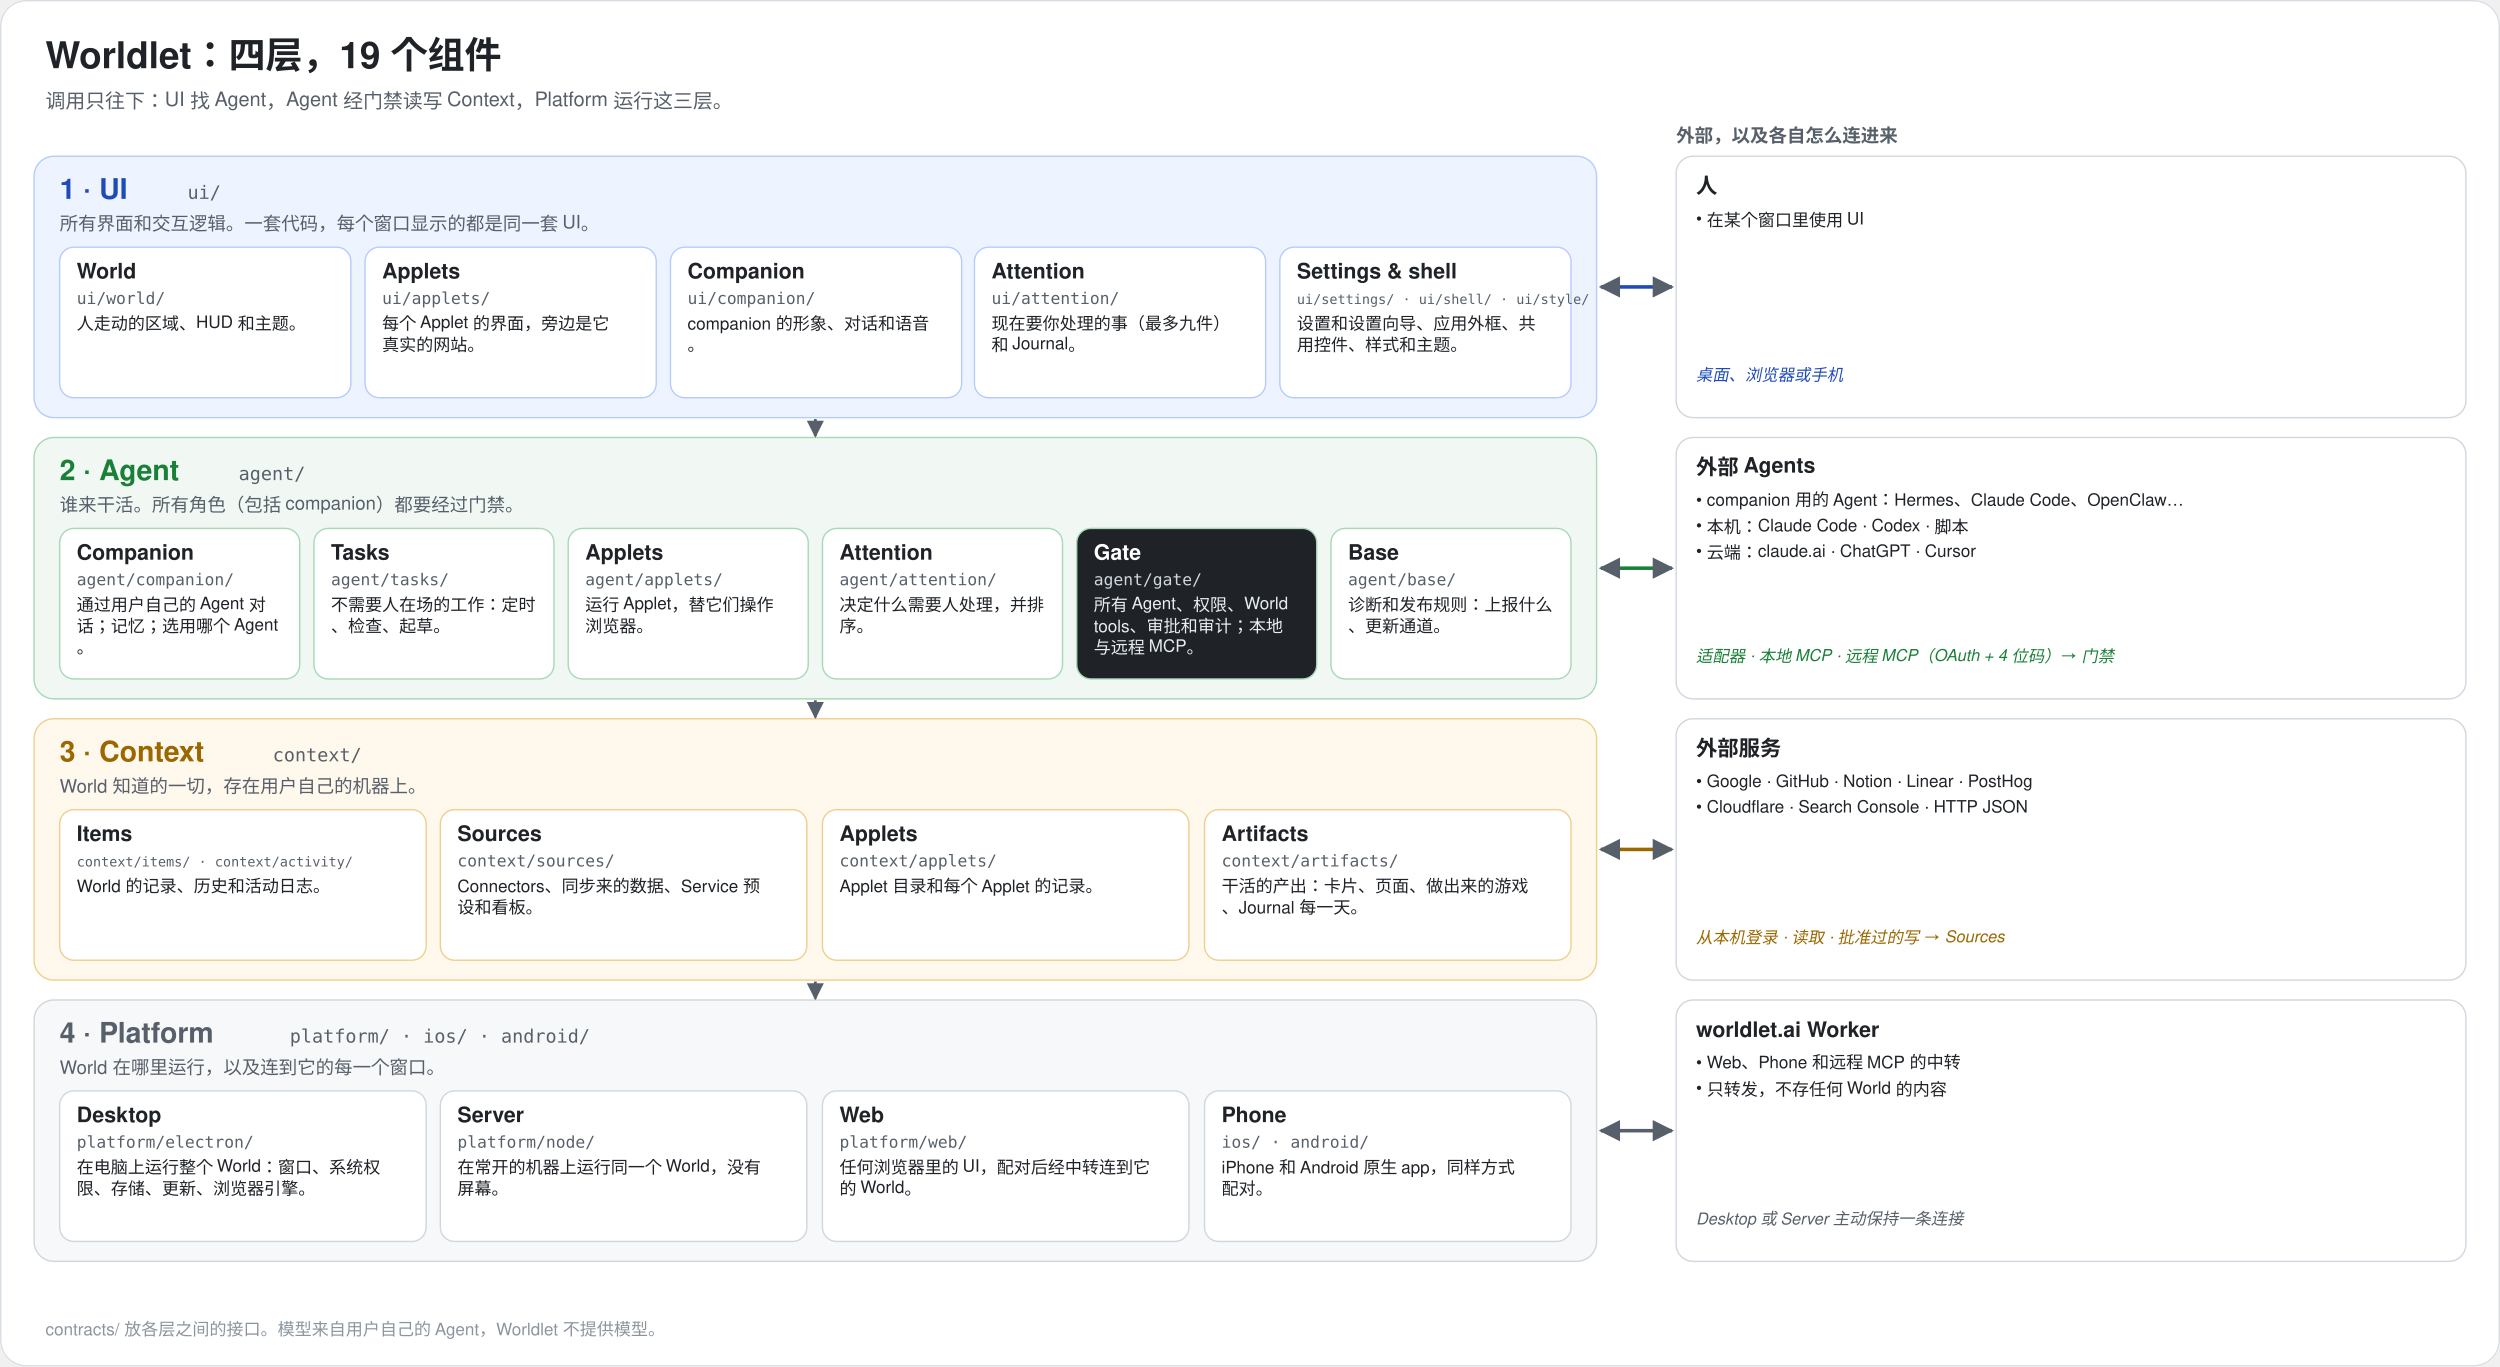
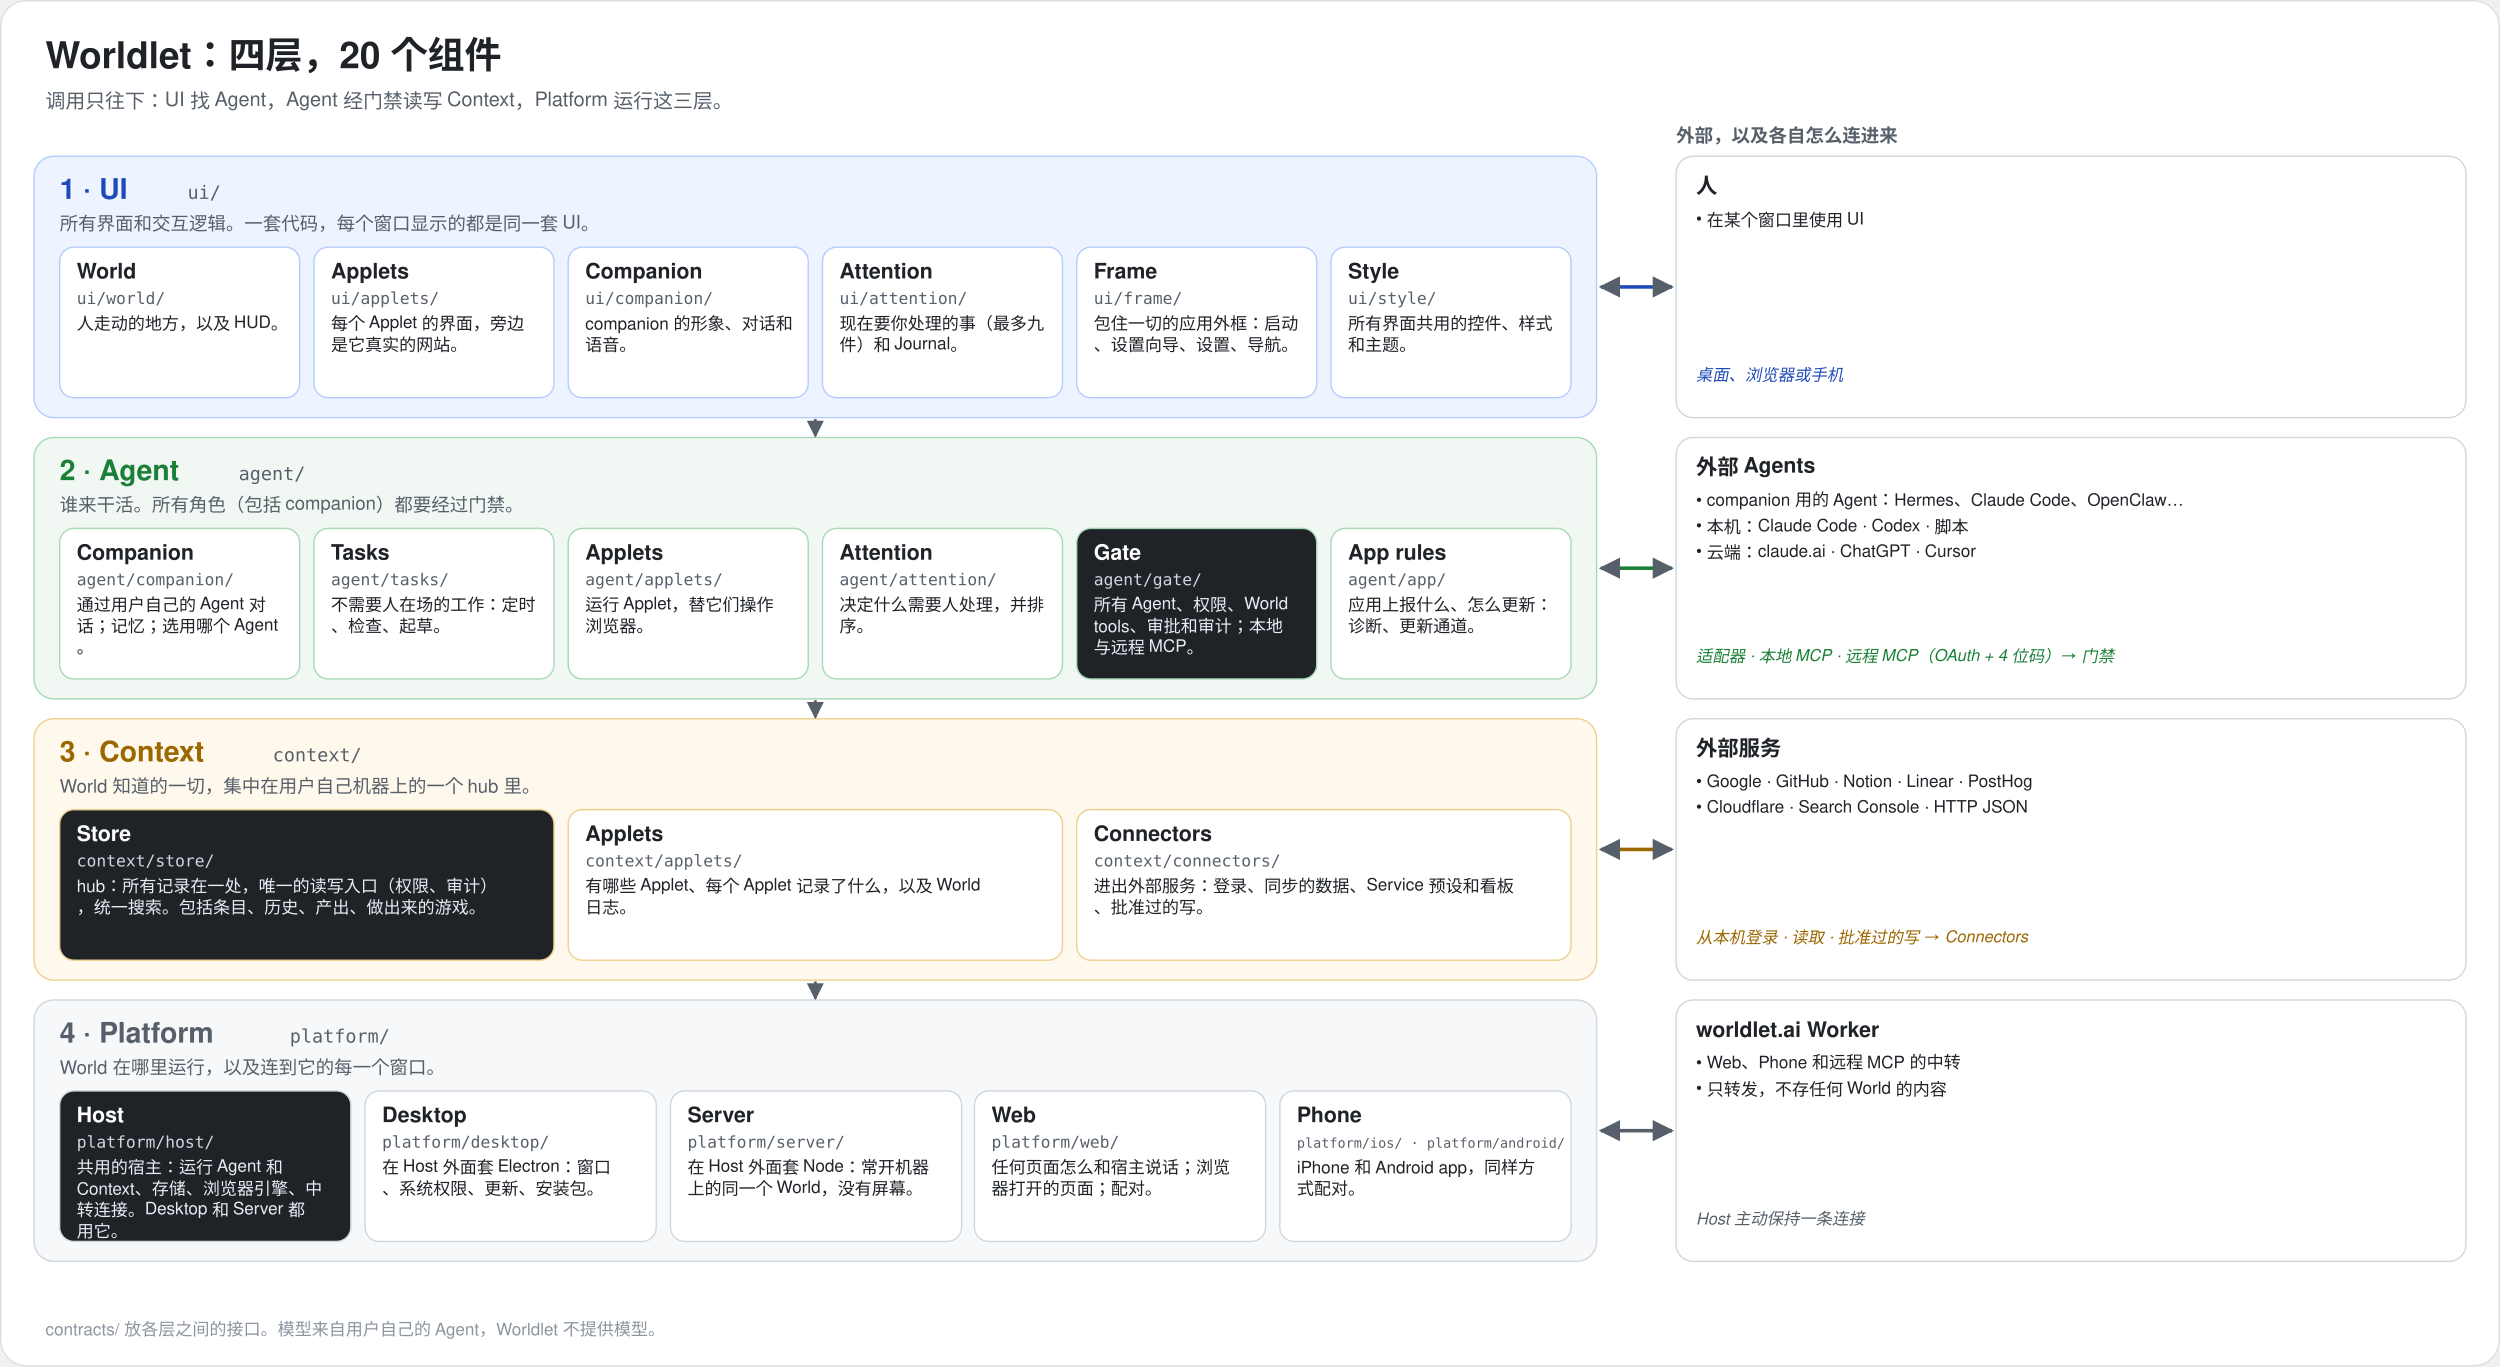
<svg xmlns="http://www.w3.org/2000/svg" width="1760" height="962" viewBox="0 0 1760 962" font-family="-apple-system, 'Segoe UI', Helvetica, Arial, sans-serif">
  <defs>
    <marker id="ar" viewBox="0 0 10 10" refX="9" refY="5" markerWidth="6" markerHeight="6" orient="auto-start-reverse">
      <path d="M0 0L10 5L0 10z" fill="#57606A" />
    </marker>
  </defs>
  <rect width="1760" height="962" rx="18" fill="#FFFFFF" />
  <rect x="0.5" y="0.5" width="1759" height="961" rx="18" fill="none" stroke="#D8DDE4" />
-   <text x="32" y="48" font-size="26" font-weight="700" fill="#1F2328">Worldlet：四层，19 个组件</text>
+   <text x="32" y="48" font-size="26" font-weight="700" fill="#1F2328">Worldlet：四层，20 个组件</text>
  <text x="32" y="76" font-size="14" fill="#57606A">调用只往下：UI 找 Agent，Agent 经门禁读写 Context，Platform 运行这三层。</text>
  <rect x="24" y="110" width="1100" height="184" rx="14" fill="#EEF4FF" stroke="#B6CCFE" />
  <text x="42" y="140" font-size="20" font-weight="800" fill="#1F4BB8">1 · UI</text>
  <text x="132" y="140" font-size="13" font-family="ui-monospace, Menlo, monospace" fill="#57606A">ui/</text>
  <text x="42" y="162" font-size="13" fill="#57606A">所有界面和交互逻辑。一套代码，每个窗口显示的都是同一套 UI。</text>
-   <rect x="42" y="174" width="205" height="106" rx="10" fill="#FFFFFF" stroke="#B6CCFE" />
+   <rect x="42" y="174" width="169" height="106" rx="10" fill="#FFFFFF" stroke="#B6CCFE" />
  <text x="54" y="196" font-size="15" font-weight="700" fill="#1F2328">World</text>
  <text x="54" y="214" font-size="11.5" font-family="ui-monospace, Menlo, monospace" fill="#57606A">ui/world/</text>
-   <text x="54" y="232" font-size="12" fill="#1F2328">人走动的区域、HUD 和主题。</text>
-   <rect x="257" y="174" width="205" height="106" rx="10" fill="#FFFFFF" stroke="#B6CCFE" />
-   <text x="269" y="196" font-size="15" font-weight="700" fill="#1F2328">Applets</text>
-   <text x="269" y="214" font-size="11.5" font-family="ui-monospace, Menlo, monospace" fill="#57606A">ui/applets/</text>
-   <text x="269" y="232" font-size="12" fill="#1F2328">每个 Applet 的界面，旁边是它</text>
-   <text x="269" y="247" font-size="12" fill="#1F2328">真实的网站。</text>
-   <rect x="472" y="174" width="205" height="106" rx="10" fill="#FFFFFF" stroke="#B6CCFE" />
-   <text x="484" y="196" font-size="15" font-weight="700" fill="#1F2328">Companion</text>
-   <text x="484" y="214" font-size="11.5" font-family="ui-monospace, Menlo, monospace" fill="#57606A">ui/companion/</text>
-   <text x="484" y="232" font-size="12" fill="#1F2328">companion 的形象、对话和语音</text>
-   <text x="484" y="247" font-size="12" fill="#1F2328">。</text>
-   <rect x="686" y="174" width="205" height="106" rx="10" fill="#FFFFFF" stroke="#B6CCFE" />
-   <text x="698" y="196" font-size="15" font-weight="700" fill="#1F2328">Attention</text>
-   <text x="698" y="214" font-size="11.5" font-family="ui-monospace, Menlo, monospace" fill="#57606A">ui/attention/</text>
-   <text x="698" y="232" font-size="12" fill="#1F2328">现在要你处理的事（最多九件）</text>
-   <text x="698" y="247" font-size="12" fill="#1F2328">和 Journal。</text>
-   <rect x="901" y="174" width="205" height="106" rx="10" fill="#FFFFFF" stroke="#B6CCFE" />
-   <text x="913" y="196" font-size="15" font-weight="700" fill="#1F2328">Settings &amp; shell</text>
-   <text x="913" y="214" font-size="9.5" font-family="ui-monospace, Menlo, monospace" fill="#57606A">ui/settings/ · ui/shell/ · ui/style/</text>
-   <text x="913" y="232" font-size="12" fill="#1F2328">设置和设置向导、应用外框、共</text>
-   <text x="913" y="247" font-size="12" fill="#1F2328">用控件、样式和主题。</text>
+   <text x="54" y="232" font-size="12" fill="#1F2328">人走动的地方，以及 HUD。</text>
+   <rect x="221" y="174" width="169" height="106" rx="10" fill="#FFFFFF" stroke="#B6CCFE" />
+   <text x="233" y="196" font-size="15" font-weight="700" fill="#1F2328">Applets</text>
+   <text x="233" y="214" font-size="11.5" font-family="ui-monospace, Menlo, monospace" fill="#57606A">ui/applets/</text>
+   <text x="233" y="232" font-size="12" fill="#1F2328">每个 Applet 的界面，旁边</text>
+   <text x="233" y="247" font-size="12" fill="#1F2328">是它真实的网站。</text>
+   <rect x="400" y="174" width="169" height="106" rx="10" fill="#FFFFFF" stroke="#B6CCFE" />
+   <text x="412" y="196" font-size="15" font-weight="700" fill="#1F2328">Companion</text>
+   <text x="412" y="214" font-size="11.5" font-family="ui-monospace, Menlo, monospace" fill="#57606A">ui/companion/</text>
+   <text x="412" y="232" font-size="12" fill="#1F2328">companion 的形象、对话和</text>
+   <text x="412" y="247" font-size="12" fill="#1F2328">语音。</text>
+   <rect x="579" y="174" width="169" height="106" rx="10" fill="#FFFFFF" stroke="#B6CCFE" />
+   <text x="591" y="196" font-size="15" font-weight="700" fill="#1F2328">Attention</text>
+   <text x="591" y="214" font-size="11.5" font-family="ui-monospace, Menlo, monospace" fill="#57606A">ui/attention/</text>
+   <text x="591" y="232" font-size="12" fill="#1F2328">现在要你处理的事（最多九</text>
+   <text x="591" y="247" font-size="12" fill="#1F2328">件）和 Journal。</text>
+   <rect x="758" y="174" width="169" height="106" rx="10" fill="#FFFFFF" stroke="#B6CCFE" />
+   <text x="770" y="196" font-size="15" font-weight="700" fill="#1F2328">Frame</text>
+   <text x="770" y="214" font-size="11.5" font-family="ui-monospace, Menlo, monospace" fill="#57606A">ui/frame/</text>
+   <text x="770" y="232" font-size="12" fill="#1F2328">包住一切的应用外框：启动</text>
+   <text x="770" y="247" font-size="12" fill="#1F2328">、设置向导、设置、导航。</text>
+   <rect x="937" y="174" width="169" height="106" rx="10" fill="#FFFFFF" stroke="#B6CCFE" />
+   <text x="949" y="196" font-size="15" font-weight="700" fill="#1F2328">Style</text>
+   <text x="949" y="214" font-size="11.5" font-family="ui-monospace, Menlo, monospace" fill="#57606A">ui/style/</text>
+   <text x="949" y="232" font-size="12" fill="#1F2328">所有界面共用的控件、样式</text>
+   <text x="949" y="247" font-size="12" fill="#1F2328">和主题。</text>
  <rect x="24" y="308" width="1100" height="184" rx="14" fill="#F1F8F3" stroke="#A9D8B8" />
  <text x="42" y="338" font-size="20" font-weight="800" fill="#1A7F37">2 · Agent</text>
  <text x="168" y="338" font-size="13" font-family="ui-monospace, Menlo, monospace" fill="#57606A">agent/</text>
  <text x="42" y="360" font-size="13" fill="#57606A">谁来干活。所有角色（包括 companion）都要经过门禁。</text>
  <rect x="42" y="372" width="169" height="106" rx="10" fill="#FFFFFF" stroke="#A9D8B8" />
  <text x="54" y="394" font-size="15" font-weight="700" fill="#1F2328">Companion</text>
  <text x="54" y="412" font-size="11.5" font-family="ui-monospace, Menlo, monospace" fill="#57606A">agent/companion/</text>
  <text x="54" y="430" font-size="12" fill="#1F2328">通过用户自己的 Agent 对</text>
  <text x="54" y="445" font-size="12" fill="#1F2328">话；记忆；选用哪个 Agent</text>
  <text x="54" y="460" font-size="12" fill="#1F2328">。</text>
  <rect x="221" y="372" width="169" height="106" rx="10" fill="#FFFFFF" stroke="#A9D8B8" />
  <text x="233" y="394" font-size="15" font-weight="700" fill="#1F2328">Tasks</text>
  <text x="233" y="412" font-size="11.5" font-family="ui-monospace, Menlo, monospace" fill="#57606A">agent/tasks/</text>
  <text x="233" y="430" font-size="12" fill="#1F2328">不需要人在场的工作：定时</text>
  <text x="233" y="445" font-size="12" fill="#1F2328">、检查、起草。</text>
  <rect x="400" y="372" width="169" height="106" rx="10" fill="#FFFFFF" stroke="#A9D8B8" />
  <text x="412" y="394" font-size="15" font-weight="700" fill="#1F2328">Applets</text>
  <text x="412" y="412" font-size="11.5" font-family="ui-monospace, Menlo, monospace" fill="#57606A">agent/applets/</text>
  <text x="412" y="430" font-size="12" fill="#1F2328">运行 Applet，替它们操作</text>
  <text x="412" y="445" font-size="12" fill="#1F2328">浏览器。</text>
  <rect x="579" y="372" width="169" height="106" rx="10" fill="#FFFFFF" stroke="#A9D8B8" />
  <text x="591" y="394" font-size="15" font-weight="700" fill="#1F2328">Attention</text>
  <text x="591" y="412" font-size="11.5" font-family="ui-monospace, Menlo, monospace" fill="#57606A">agent/attention/</text>
  <text x="591" y="430" font-size="12" fill="#1F2328">决定什么需要人处理，并排</text>
  <text x="591" y="445" font-size="12" fill="#1F2328">序。</text>
  <rect x="758" y="372" width="169" height="106" rx="10" fill="#1F2328" stroke="#A9D8B8" />
  <text x="770" y="394" font-size="15" font-weight="700" fill="#FFFFFF">Gate</text>
  <text x="770" y="412" font-size="11.5" font-family="ui-monospace, Menlo, monospace" fill="#D0D7DE">agent/gate/</text>
  <text x="770" y="430" font-size="12" fill="#E6EDF3">所有 Agent、权限、World</text>
  <text x="770" y="445" font-size="12" fill="#E6EDF3">tools、审批和审计；本地</text>
  <text x="770" y="460" font-size="12" fill="#E6EDF3">与远程 MCP。</text>
  <rect x="937" y="372" width="169" height="106" rx="10" fill="#FFFFFF" stroke="#A9D8B8" />
-   <text x="949" y="394" font-size="15" font-weight="700" fill="#1F2328">Base</text>
-   <text x="949" y="412" font-size="11.5" font-family="ui-monospace, Menlo, monospace" fill="#57606A">agent/base/</text>
-   <text x="949" y="430" font-size="12" fill="#1F2328">诊断和发布规则：上报什么</text>
-   <text x="949" y="445" font-size="12" fill="#1F2328">、更新通道。</text>
+   <text x="949" y="394" font-size="15" font-weight="700" fill="#1F2328">App rules</text>
+   <text x="949" y="412" font-size="11.5" font-family="ui-monospace, Menlo, monospace" fill="#57606A">agent/app/</text>
+   <text x="949" y="430" font-size="12" fill="#1F2328">应用上报什么、怎么更新：</text>
+   <text x="949" y="445" font-size="12" fill="#1F2328">诊断、更新通道。</text>
  <rect x="24" y="506" width="1100" height="184" rx="14" fill="#FFF8EC" stroke="#F0CF8E" />
  <text x="42" y="536" font-size="20" font-weight="800" fill="#9A6700">3 · Context</text>
  <text x="192" y="536" font-size="13" font-family="ui-monospace, Menlo, monospace" fill="#57606A">context/</text>
-   <text x="42" y="558" font-size="13" fill="#57606A">World 知道的一切，存在用户自己的机器上。</text>
-   <rect x="42" y="570" width="258" height="106" rx="10" fill="#FFFFFF" stroke="#F0CF8E" />
-   <text x="54" y="592" font-size="15" font-weight="700" fill="#1F2328">Items</text>
-   <text x="54" y="610" font-size="9.5" font-family="ui-monospace, Menlo, monospace" fill="#57606A">context/items/ · context/activity/</text>
-   <text x="54" y="628" font-size="12" fill="#1F2328">World 的记录、历史和活动日志。</text>
-   <rect x="310" y="570" width="258" height="106" rx="10" fill="#FFFFFF" stroke="#F0CF8E" />
-   <text x="322" y="592" font-size="15" font-weight="700" fill="#1F2328">Sources</text>
-   <text x="322" y="610" font-size="11.5" font-family="ui-monospace, Menlo, monospace" fill="#57606A">context/sources/</text>
-   <text x="322" y="628" font-size="12" fill="#1F2328">Connectors、同步来的数据、Service 预</text>
-   <text x="322" y="643" font-size="12" fill="#1F2328">设和看板。</text>
-   <rect x="579" y="570" width="258" height="106" rx="10" fill="#FFFFFF" stroke="#F0CF8E" />
-   <text x="591" y="592" font-size="15" font-weight="700" fill="#1F2328">Applets</text>
-   <text x="591" y="610" font-size="11.5" font-family="ui-monospace, Menlo, monospace" fill="#57606A">context/applets/</text>
-   <text x="591" y="628" font-size="12" fill="#1F2328">Applet 目录和每个 Applet 的记录。</text>
-   <rect x="848" y="570" width="258" height="106" rx="10" fill="#FFFFFF" stroke="#F0CF8E" />
-   <text x="860" y="592" font-size="15" font-weight="700" fill="#1F2328">Artifacts</text>
-   <text x="860" y="610" font-size="11.5" font-family="ui-monospace, Menlo, monospace" fill="#57606A">context/artifacts/</text>
-   <text x="860" y="628" font-size="12" fill="#1F2328">干活的产出：卡片、页面、做出来的游戏</text>
-   <text x="860" y="643" font-size="12" fill="#1F2328">、Journal 每一天。</text>
+   <text x="42" y="558" font-size="13" fill="#57606A">World 知道的一切，集中在用户自己机器上的一个 hub 里。</text>
+   <rect x="42" y="570" width="348" height="106" rx="10" fill="#1F2328" stroke="#F0CF8E" />
+   <text x="54" y="592" font-size="15" font-weight="700" fill="#FFFFFF">Store</text>
+   <text x="54" y="610" font-size="11.5" font-family="ui-monospace, Menlo, monospace" fill="#D0D7DE">context/store/</text>
+   <text x="54" y="628" font-size="12" fill="#E6EDF3">hub：所有记录在一处，唯一的读写入口（权限、审计）</text>
+   <text x="54" y="643" font-size="12" fill="#E6EDF3">，统一搜索。包括条目、历史、产出、做出来的游戏。</text>
+   <rect x="400" y="570" width="348" height="106" rx="10" fill="#FFFFFF" stroke="#F0CF8E" />
+   <text x="412" y="592" font-size="15" font-weight="700" fill="#1F2328">Applets</text>
+   <text x="412" y="610" font-size="11.5" font-family="ui-monospace, Menlo, monospace" fill="#57606A">context/applets/</text>
+   <text x="412" y="628" font-size="12" fill="#1F2328">有哪些 Applet、每个 Applet 记录了什么，以及 World</text>
+   <text x="412" y="643" font-size="12" fill="#1F2328">日志。</text>
+   <rect x="758" y="570" width="348" height="106" rx="10" fill="#FFFFFF" stroke="#F0CF8E" />
+   <text x="770" y="592" font-size="15" font-weight="700" fill="#1F2328">Connectors</text>
+   <text x="770" y="610" font-size="11.5" font-family="ui-monospace, Menlo, monospace" fill="#57606A">context/connectors/</text>
+   <text x="770" y="628" font-size="12" fill="#1F2328">进出外部服务：登录、同步的数据、Service 预设和看板</text>
+   <text x="770" y="643" font-size="12" fill="#1F2328">、批准过的写。</text>
  <rect x="24" y="704" width="1100" height="184" rx="14" fill="#F6F8FA" stroke="#D0D7DE" />
  <text x="42" y="734" font-size="20" font-weight="800" fill="#57606A">4 · Platform</text>
-   <text x="204" y="734" font-size="13" font-family="ui-monospace, Menlo, monospace" fill="#57606A">platform/ · ios/ · android/</text>
+   <text x="204" y="734" font-size="13" font-family="ui-monospace, Menlo, monospace" fill="#57606A">platform/</text>
  <text x="42" y="756" font-size="13" fill="#57606A">World 在哪里运行，以及连到它的每一个窗口。</text>
-   <rect x="42" y="768" width="258" height="106" rx="10" fill="#FFFFFF" stroke="#D0D7DE" />
-   <text x="54" y="790" font-size="15" font-weight="700" fill="#1F2328">Desktop</text>
-   <text x="54" y="808" font-size="11.5" font-family="ui-monospace, Menlo, monospace" fill="#57606A">platform/electron/</text>
-   <text x="54" y="826" font-size="12" fill="#1F2328">在电脑上运行整个 World：窗口、系统权</text>
-   <text x="54" y="841" font-size="12" fill="#1F2328">限、存储、更新、浏览器引擎。</text>
-   <rect x="310" y="768" width="258" height="106" rx="10" fill="#FFFFFF" stroke="#D0D7DE" />
-   <text x="322" y="790" font-size="15" font-weight="700" fill="#1F2328">Server</text>
-   <text x="322" y="808" font-size="11.5" font-family="ui-monospace, Menlo, monospace" fill="#57606A">platform/node/</text>
-   <text x="322" y="826" font-size="12" fill="#1F2328">在常开的机器上运行同一个 World，没有</text>
-   <text x="322" y="841" font-size="12" fill="#1F2328">屏幕。</text>
-   <rect x="579" y="768" width="258" height="106" rx="10" fill="#FFFFFF" stroke="#D0D7DE" />
-   <text x="591" y="790" font-size="15" font-weight="700" fill="#1F2328">Web</text>
-   <text x="591" y="808" font-size="11.5" font-family="ui-monospace, Menlo, monospace" fill="#57606A">platform/web/</text>
-   <text x="591" y="826" font-size="12" fill="#1F2328">任何浏览器里的 UI，配对后经中转连到它</text>
-   <text x="591" y="841" font-size="12" fill="#1F2328">的 World。</text>
-   <rect x="848" y="768" width="258" height="106" rx="10" fill="#FFFFFF" stroke="#D0D7DE" />
-   <text x="860" y="790" font-size="15" font-weight="700" fill="#1F2328">Phone</text>
-   <text x="860" y="808" font-size="11.5" font-family="ui-monospace, Menlo, monospace" fill="#57606A">ios/ · android/</text>
-   <text x="860" y="826" font-size="12" fill="#1F2328">iPhone 和 Android 原生 app，同样方式</text>
-   <text x="860" y="841" font-size="12" fill="#1F2328">配对。</text>
+   <rect x="42" y="768" width="205" height="106" rx="10" fill="#1F2328" stroke="#D0D7DE" />
+   <text x="54" y="790" font-size="15" font-weight="700" fill="#FFFFFF">Host</text>
+   <text x="54" y="808" font-size="11.5" font-family="ui-monospace, Menlo, monospace" fill="#D0D7DE">platform/host/</text>
+   <text x="54" y="826" font-size="12" fill="#E6EDF3">共用的宿主：运行 Agent 和</text>
+   <text x="54" y="841" font-size="12" fill="#E6EDF3">Context、存储、浏览器引擎、中</text>
+   <text x="54" y="856" font-size="12" fill="#E6EDF3">转连接。Desktop 和 Server 都</text>
+   <text x="54" y="871" font-size="12" fill="#E6EDF3">用它。</text>
+   <rect x="257" y="768" width="205" height="106" rx="10" fill="#FFFFFF" stroke="#D0D7DE" />
+   <text x="269" y="790" font-size="15" font-weight="700" fill="#1F2328">Desktop</text>
+   <text x="269" y="808" font-size="11.5" font-family="ui-monospace, Menlo, monospace" fill="#57606A">platform/desktop/</text>
+   <text x="269" y="826" font-size="12" fill="#1F2328">在 Host 外面套 Electron：窗口</text>
+   <text x="269" y="841" font-size="12" fill="#1F2328">、系统权限、更新、安装包。</text>
+   <rect x="472" y="768" width="205" height="106" rx="10" fill="#FFFFFF" stroke="#D0D7DE" />
+   <text x="484" y="790" font-size="15" font-weight="700" fill="#1F2328">Server</text>
+   <text x="484" y="808" font-size="11.5" font-family="ui-monospace, Menlo, monospace" fill="#57606A">platform/server/</text>
+   <text x="484" y="826" font-size="12" fill="#1F2328">在 Host 外面套 Node：常开机器</text>
+   <text x="484" y="841" font-size="12" fill="#1F2328">上的同一个 World，没有屏幕。</text>
+   <rect x="686" y="768" width="205" height="106" rx="10" fill="#FFFFFF" stroke="#D0D7DE" />
+   <text x="698" y="790" font-size="15" font-weight="700" fill="#1F2328">Web</text>
+   <text x="698" y="808" font-size="11.5" font-family="ui-monospace, Menlo, monospace" fill="#57606A">platform/web/</text>
+   <text x="698" y="826" font-size="12" fill="#1F2328">任何页面怎么和宿主说话；浏览</text>
+   <text x="698" y="841" font-size="12" fill="#1F2328">器打开的页面；配对。</text>
+   <rect x="901" y="768" width="205" height="106" rx="10" fill="#FFFFFF" stroke="#D0D7DE" />
+   <text x="913" y="790" font-size="15" font-weight="700" fill="#1F2328">Phone</text>
+   <text x="913" y="808" font-size="9.5" font-family="ui-monospace, Menlo, monospace" fill="#57606A">platform/ios/ · platform/android/</text>
+   <text x="913" y="826" font-size="12" fill="#1F2328">iPhone 和 Android app，同样方</text>
+   <text x="913" y="841" font-size="12" fill="#1F2328">式配对。</text>
  <line x1="574.0" y1="295" x2="574.0" y2="307" stroke="#57606A" stroke-width="2" marker-end="url(#ar)" />
  <line x1="574.0" y1="493" x2="574.0" y2="505" stroke="#57606A" stroke-width="2" marker-end="url(#ar)" />
  <line x1="574.0" y1="691" x2="574.0" y2="703" stroke="#57606A" stroke-width="2" marker-end="url(#ar)" />
  <text x="1180" y="100" font-size="13" font-weight="700" fill="#57606A">外部，以及各自怎么连进来</text>
  <rect x="1180" y="110" width="556" height="184" rx="12" fill="#FFFFFF" stroke="#D0D7DE" />
  <text x="1194" y="136" font-size="15" font-weight="700" fill="#1F2328">人</text>
  <text x="1194" y="158" font-size="12" fill="#1F2328">• 在某个窗口里使用 UI</text>
  <text x="1194" y="268" font-size="11.5" font-style="italic" fill="#1F4BB8">桌面、浏览器或手机</text>
  <line x1="1177" y1="202.0" x2="1127" y2="202.0" stroke="#1F4BB8" stroke-width="2.5" marker-start="url(#ar)" marker-end="url(#ar)" />
  <rect x="1180" y="308" width="556" height="184" rx="12" fill="#FFFFFF" stroke="#D0D7DE" />
  <text x="1194" y="334" font-size="15" font-weight="700" fill="#1F2328">外部 Agents</text>
  <text x="1194" y="356" font-size="12" fill="#1F2328">• companion 用的 Agent：Hermes、Claude Code、OpenClaw…</text>
  <text x="1194" y="374" font-size="12" fill="#1F2328">• 本机：Claude Code · Codex · 脚本</text>
  <text x="1194" y="392" font-size="12" fill="#1F2328">• 云端：claude.ai · ChatGPT · Cursor</text>
  <text x="1194" y="466" font-size="11.5" font-style="italic" fill="#1A7F37">适配器 · 本地 MCP · 远程 MCP（OAuth + 4 位码）→ 门禁</text>
  <line x1="1177" y1="400.0" x2="1127" y2="400.0" stroke="#1A7F37" stroke-width="2.5" marker-start="url(#ar)" marker-end="url(#ar)" />
  <rect x="1180" y="506" width="556" height="184" rx="12" fill="#FFFFFF" stroke="#D0D7DE" />
  <text x="1194" y="532" font-size="15" font-weight="700" fill="#1F2328">外部服务</text>
  <text x="1194" y="554" font-size="12" fill="#1F2328">• Google · GitHub · Notion · Linear · PostHog</text>
  <text x="1194" y="572" font-size="12" fill="#1F2328">• Cloudflare · Search Console · HTTP JSON</text>
-   <text x="1194" y="664" font-size="11.5" font-style="italic" fill="#9A6700">从本机登录 · 读取 · 批准过的写 → Sources</text>
+   <text x="1194" y="664" font-size="11.5" font-style="italic" fill="#9A6700">从本机登录 · 读取 · 批准过的写 → Connectors</text>
  <line x1="1177" y1="598.0" x2="1127" y2="598.0" stroke="#9A6700" stroke-width="2.5" marker-start="url(#ar)" marker-end="url(#ar)" />
  <rect x="1180" y="704" width="556" height="184" rx="12" fill="#FFFFFF" stroke="#D0D7DE" />
  <text x="1194" y="730" font-size="15" font-weight="700" fill="#1F2328">worldlet.ai Worker</text>
  <text x="1194" y="752" font-size="12" fill="#1F2328">• Web、Phone 和远程 MCP 的中转</text>
  <text x="1194" y="770" font-size="12" fill="#1F2328">• 只转发，不存任何 World 的内容</text>
-   <text x="1194" y="862" font-size="11.5" font-style="italic" fill="#57606A">Desktop 或 Server 主动保持一条连接</text>
+   <text x="1194" y="862" font-size="11.5" font-style="italic" fill="#57606A">Host 主动保持一条连接</text>
  <line x1="1177" y1="796.0" x2="1127" y2="796.0" stroke="#57606A" stroke-width="2.5" marker-start="url(#ar)" marker-end="url(#ar)" />
  <text x="32" y="940" font-size="12" fill="#8C959F">contracts/ 放各层之间的接口。模型来自用户自己的 Agent，Worldlet 不提供模型。</text>
</svg>
